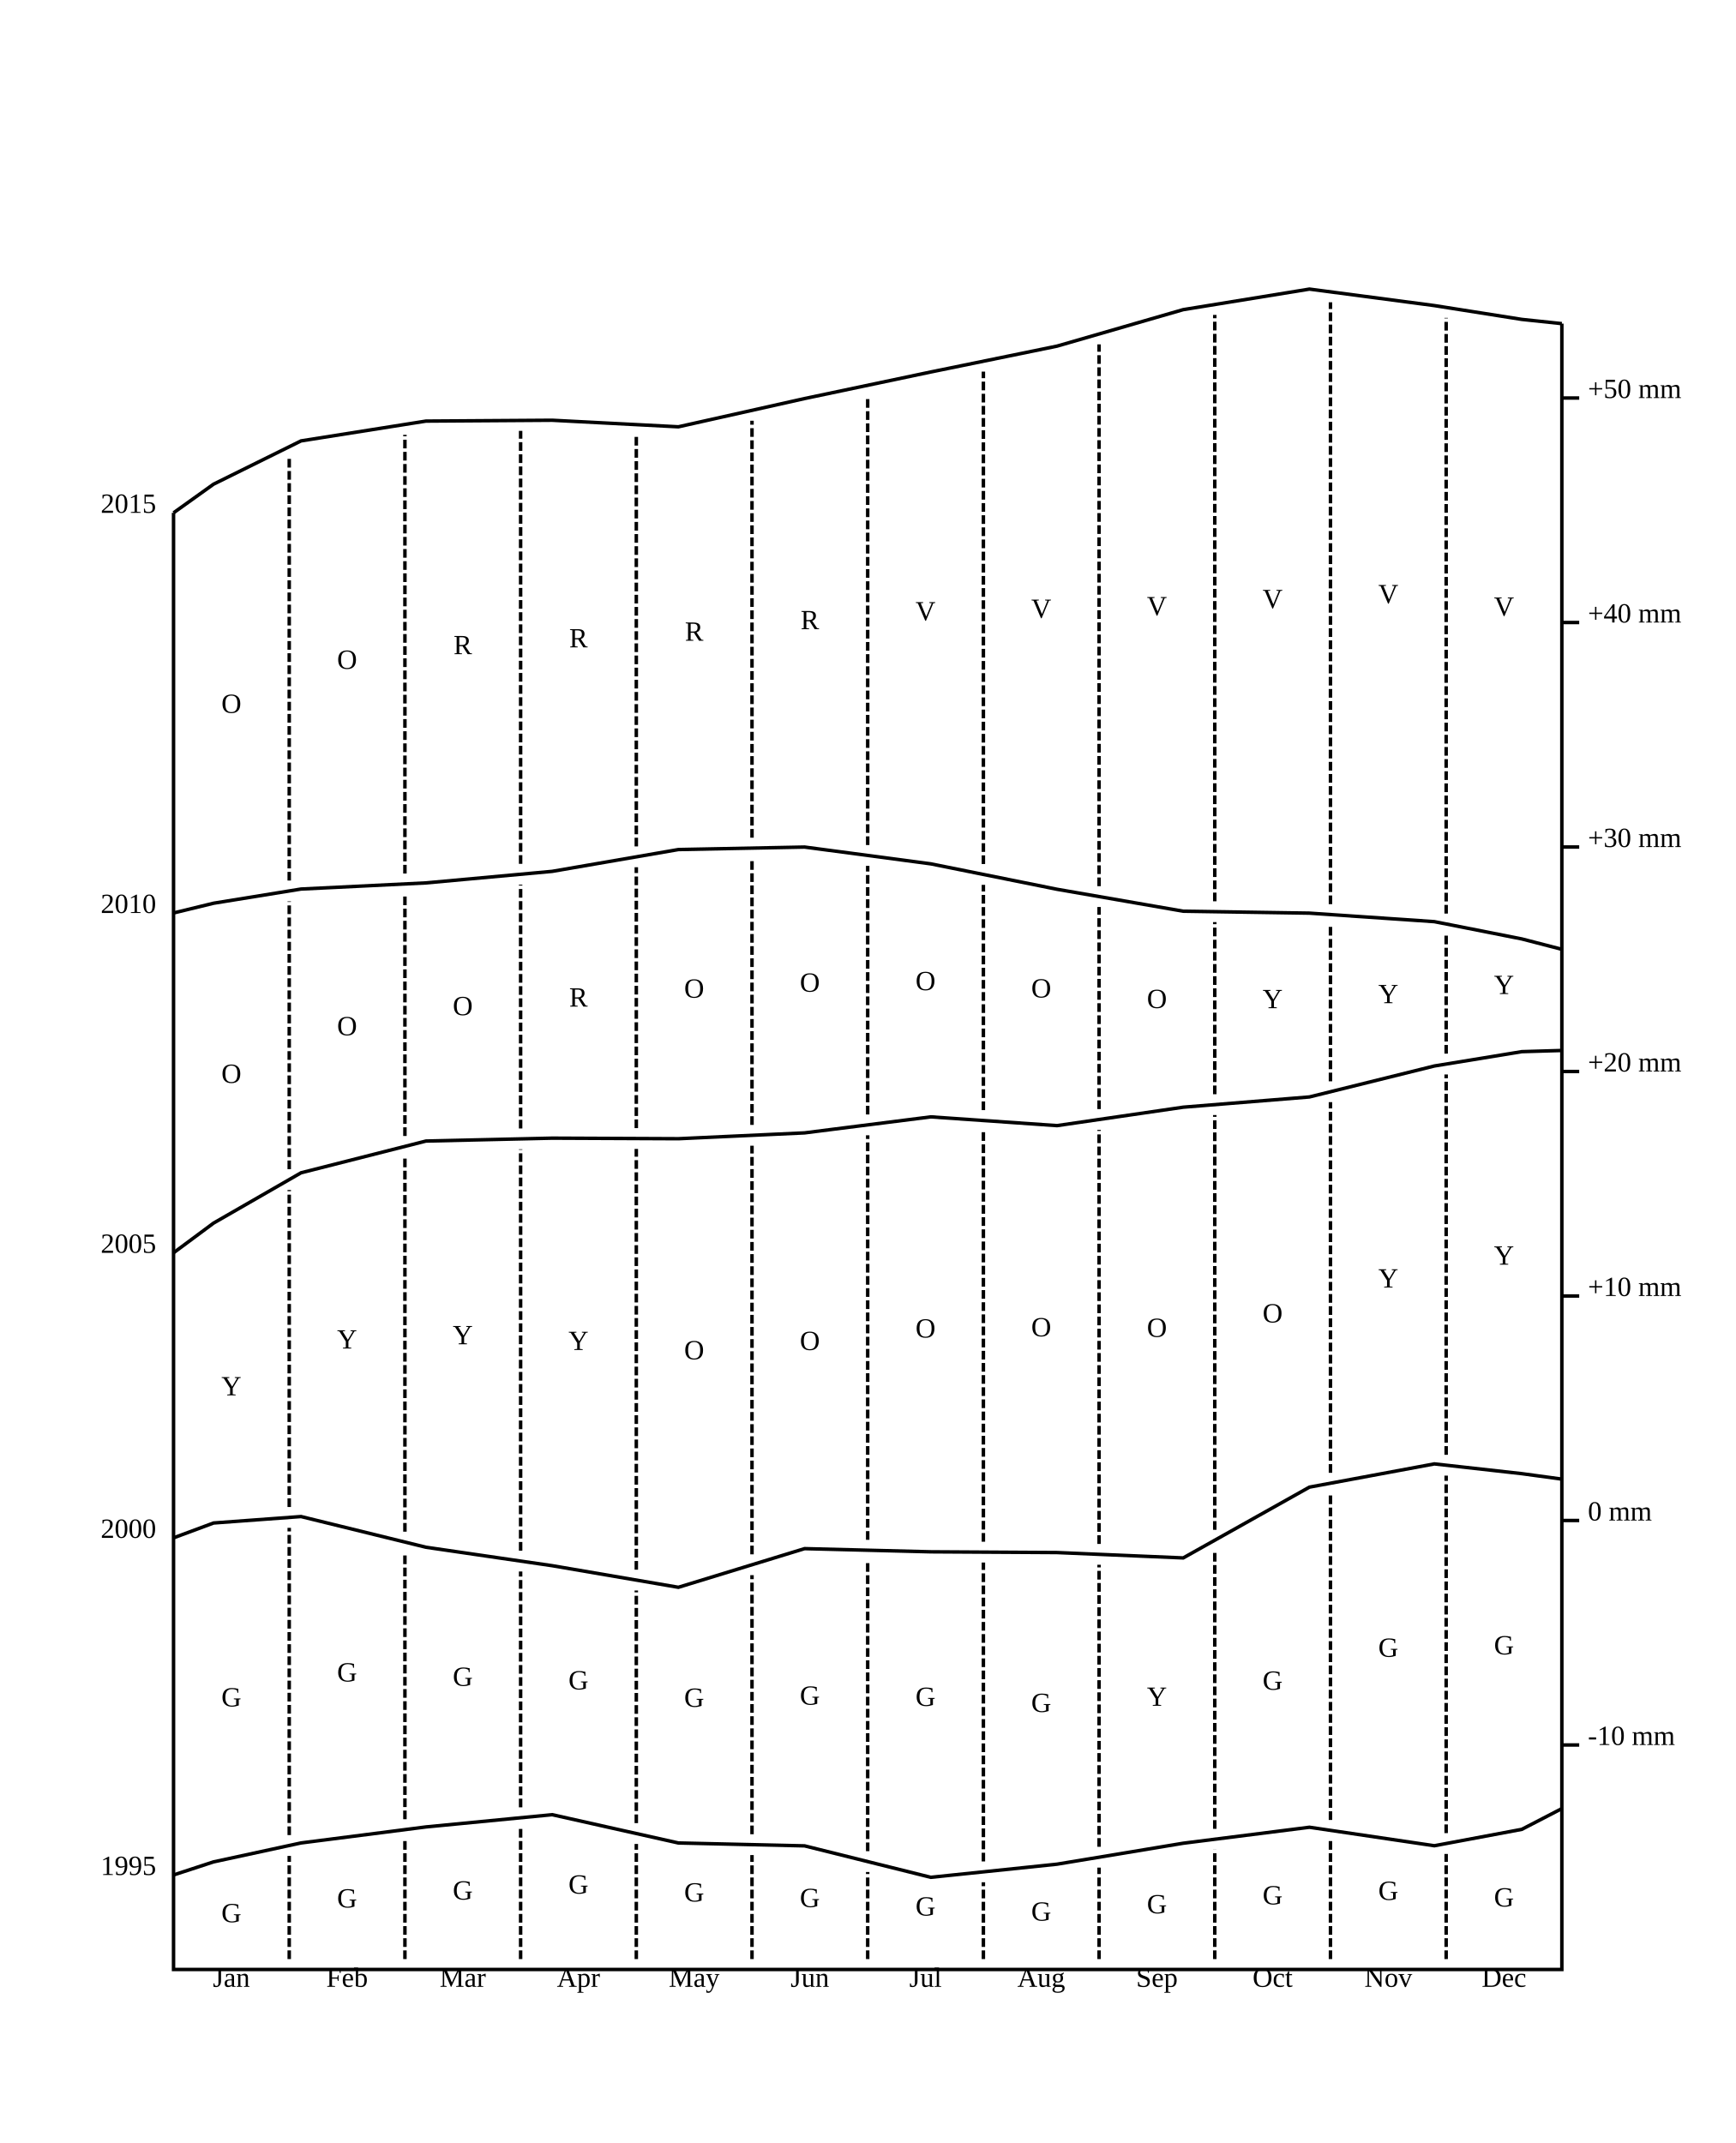
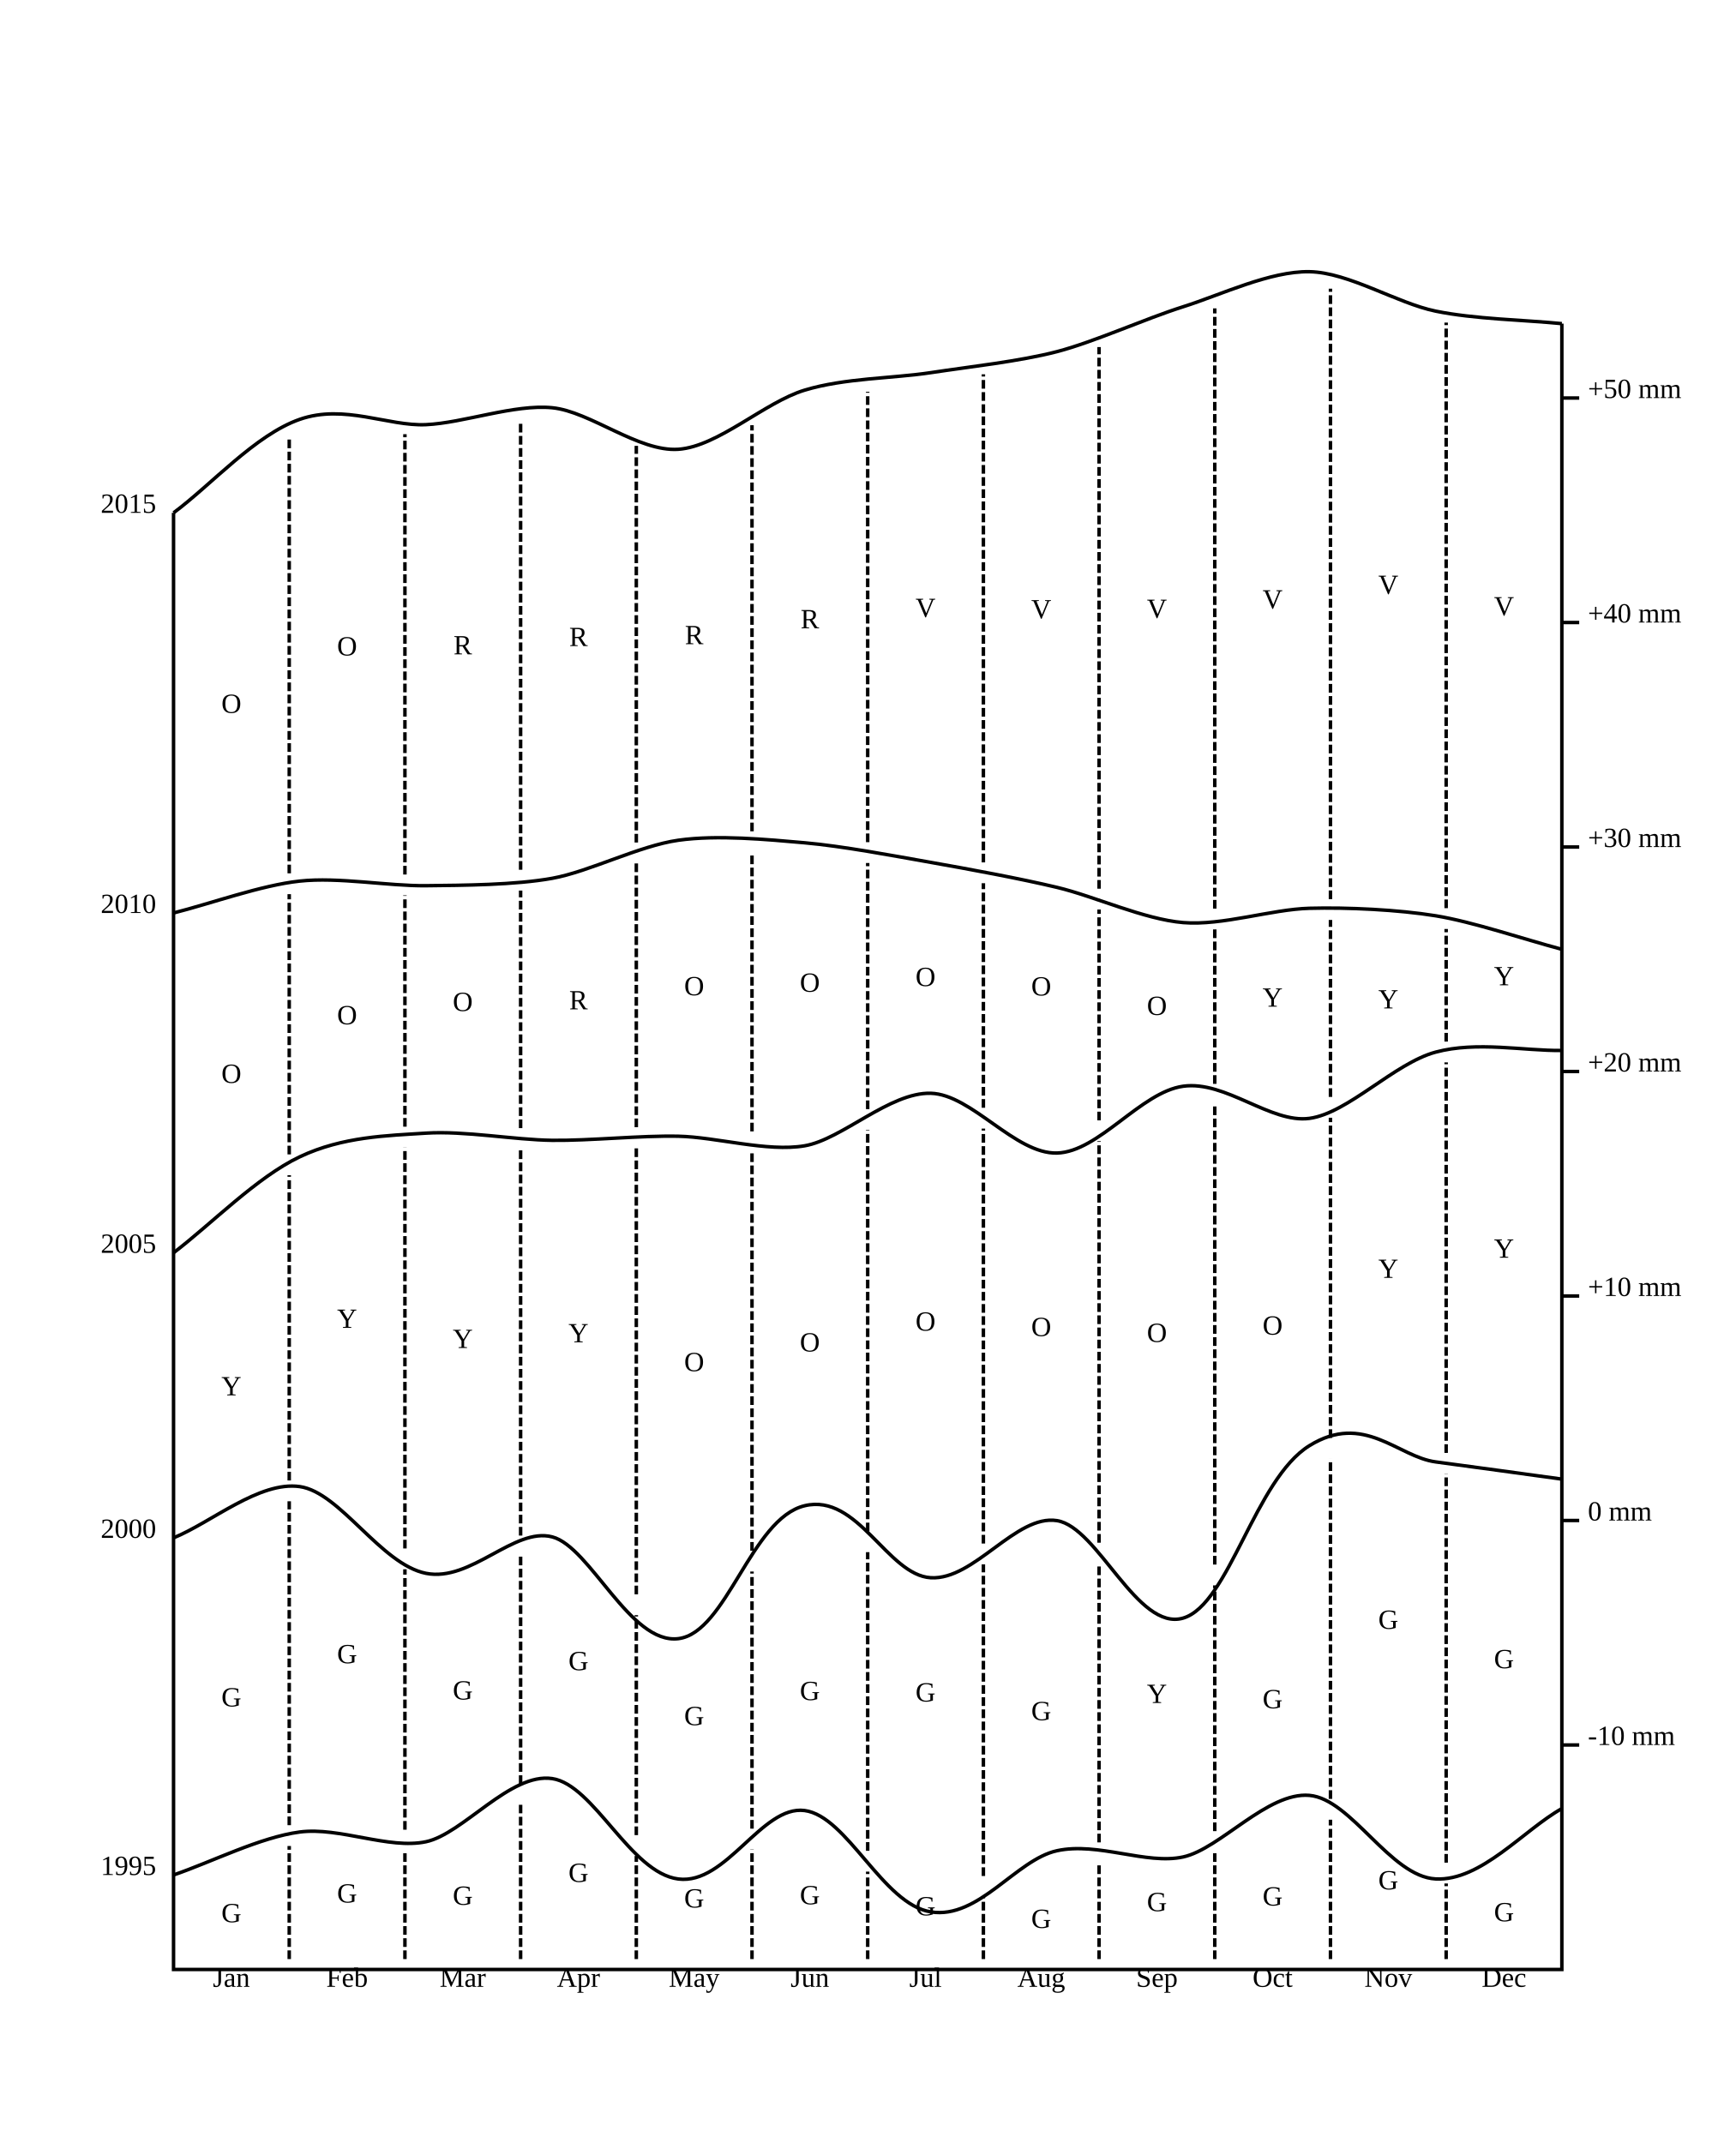
<svg xmlns="http://www.w3.org/2000/svg" baseProfile="full" height="1235" version="1.1" width="1000">
  <defs />
  <g id="axis">
    <line stroke="#000000" stroke-width="2" x1="900" x2="910" y1="1005.625" y2="1005.625" />
    <line stroke="#000000" stroke-width="2" x1="900" x2="910" y1="876.25" y2="876.25" />
    <line stroke="#000000" stroke-width="2" x1="900" x2="910" y1="746.875" y2="746.875" />
    <line stroke="#000000" stroke-width="2" x1="900" x2="910" y1="617.5" y2="617.5" />
    <line stroke="#000000" stroke-width="2" x1="900" x2="910" y1="488.125" y2="488.125" />
    <line stroke="#000000" stroke-width="2" x1="900" x2="910" y1="358.75" y2="358.75" />
    <line stroke="#000000" stroke-width="2" x1="900" x2="910" y1="229.375" y2="229.375" />
    <polyline fill="none" points="100.0,295.529 100,1135 900,1135 900.0,186.509" stroke="#000000" stroke-width="2" />
  </g>
  <g id="data">
-     <line stroke="#000000" stroke-dasharray="5,2" stroke-width="2" x1="166.667" x2="166.667" y1="1129" y2="1069.553" />
-     <line stroke="#000000" stroke-dasharray="5,2" stroke-width="2" x1="233.333" x2="233.333" y1="1129" y2="1060.405" />
-     <line stroke="#000000" stroke-dasharray="5,2" stroke-width="2" x1="300.0" x2="300.0" y1="1129" y2="1053.56" />
-     <line stroke="#000000" stroke-dasharray="5,2" stroke-width="2" x1="366.667" x2="366.667" y1="1129" y2="1062.66" />
-     <line stroke="#000000" stroke-dasharray="5,2" stroke-width="2" x1="433.333" x2="433.333" y1="1129" y2="1069.064" />
-     <line stroke="#000000" stroke-dasharray="5,2" stroke-width="2" x1="500.0" x2="500.0" y1="1129" y2="1078.822" />
-     <line stroke="#000000" stroke-dasharray="5,2" stroke-width="2" x1="566.667" x2="566.667" y1="1129" y2="1084.731" />
-     <line stroke="#000000" stroke-dasharray="5,2" stroke-width="2" x1="633.333" x2="633.333" y1="1129" y2="1076.292" />
-     <line stroke="#000000" stroke-dasharray="5,2" stroke-width="2" x1="700.0" x2="700.0" y1="1129" y2="1065.942" />
-     <line stroke="#000000" stroke-dasharray="5,2" stroke-width="2" x1="766.667" x2="766.667" y1="1129" y2="1060.829" />
-     <line stroke="#000000" stroke-dasharray="5,2" stroke-width="2" x1="833.333" x2="833.333" y1="1129" y2="1068.415" />
-     <polyline fill="none" points="100.0,1080.533 123.07,1072.989 173.468,1062.081 245.456,1052.85 318.182,1045.797 390.909,1062.092 463.636,1063.759 536.364,1081.885 609.091,1074.315 681.818,1062.245 754.544,1053.034 826.532,1063.691 876.93,1054.238 900.0,1042.281" stroke="#000000" stroke-width="2" />
-     <line stroke="#000000" stroke-dasharray="5,2" stroke-width="2" x1="166.667" x2="166.667" y1="1057.553" y2="880.48" />
-     <line stroke="#000000" stroke-dasharray="5,2" stroke-width="2" x1="233.333" x2="233.333" y1="1048.405" y2="894.691" />
-     <line stroke="#000000" stroke-dasharray="5,2" stroke-width="2" x1="300.0" x2="300.0" y1="1041.56" y2="905.641" />
-     <line stroke="#000000" stroke-dasharray="5,2" stroke-width="2" x1="366.667" x2="366.667" y1="1050.66" y2="916.6" />
-     <line stroke="#000000" stroke-dasharray="5,2" stroke-width="2" x1="433.333" x2="433.333" y1="1057.064" y2="907.753" />
-     <line stroke="#000000" stroke-dasharray="5,2" stroke-width="2" x1="500.0" x2="500.0" y1="1066.822" y2="899.386" />
-     <line stroke="#000000" stroke-dasharray="5,2" stroke-width="2" x1="566.667" x2="566.667" y1="1072.731" y2="900.48" />
-     <line stroke="#000000" stroke-dasharray="5,2" stroke-width="2" x1="633.333" x2="633.333" y1="1064.292" y2="901.76" />
-     <line stroke="#000000" stroke-dasharray="5,2" stroke-width="2" x1="700.0" x2="700.0" y1="1053.942" y2="893.625" />
-     <line stroke="#000000" stroke-dasharray="5,2" stroke-width="2" x1="766.667" x2="766.667" y1="1048.829" y2="860.772" />
-     <line stroke="#000000" stroke-dasharray="5,2" stroke-width="2" x1="833.333" x2="833.333" y1="1056.415" y2="850.395" />
-     <polyline fill="none" points="100.0,886.255 123.07,877.693 173.468,873.979 245.456,891.67 318.182,902.298 390.909,914.751 463.636,892.469 536.364,894.302 609.091,894.728 681.818,897.824 754.544,857.028 826.532,843.635 876.93,849.264 900.0,852.402" stroke="#000000" stroke-width="2" />
-     <line stroke="#000000" stroke-dasharray="5,2" stroke-width="2" x1="166.667" x2="166.667" y1="868.48" y2="685.788" />
-     <line stroke="#000000" stroke-dasharray="5,2" stroke-width="2" x1="233.333" x2="233.333" y1="882.691" y2="666.66" />
-     <line stroke="#000000" stroke-dasharray="5,2" stroke-width="2" x1="300.0" x2="300.0" y1="893.641" y2="662.329" />
-     <line stroke="#000000" stroke-dasharray="5,2" stroke-width="2" x1="366.667" x2="366.667" y1="904.6" y2="662.127" />
-     <line stroke="#000000" stroke-dasharray="5,2" stroke-width="2" x1="433.333" x2="433.333" y1="895.753" y2="660.272" />
-     <line stroke="#000000" stroke-dasharray="5,2" stroke-width="2" x1="500.0" x2="500.0" y1="887.386" y2="654.259" />
-     <line stroke="#000000" stroke-dasharray="5,2" stroke-width="2" x1="566.667" x2="566.667" y1="888.48" y2="651.749" />
-     <line stroke="#000000" stroke-dasharray="5,2" stroke-width="2" x1="633.333" x2="633.333" y1="889.76" y2="651.151" />
-     <line stroke="#000000" stroke-dasharray="5,2" stroke-width="2" x1="700.0" x2="700.0" y1="881.625" y2="642.592" />
-     <line stroke="#000000" stroke-dasharray="5,2" stroke-width="2" x1="766.667" x2="766.667" y1="848.772" y2="635.158" />
-     <line stroke="#000000" stroke-dasharray="5,2" stroke-width="2" x1="833.333" x2="833.333" y1="838.395" y2="619.207" />
-     <polyline fill="none" points="100.0,721.983 123.07,704.86 173.468,675.876 245.456,657.579 318.182,655.912 390.909,656.234 463.636,652.871 536.364,643.647 609.091,648.691 681.818,638.069 754.544,632.163 826.532,614.321 876.93,606.061 900.0,605.382" stroke="#000000" stroke-width="2" />
-     <line stroke="#000000" stroke-dasharray="5,2" stroke-width="2" x1="166.667" x2="166.667" y1="673.788" y2="519.451" />
-     <line stroke="#000000" stroke-dasharray="5,2" stroke-width="2" x1="233.333" x2="233.333" y1="654.66" y2="515.408" />
-     <line stroke="#000000" stroke-dasharray="5,2" stroke-width="2" x1="300.0" x2="300.0" y1="650.329" y2="509.822" />
-     <line stroke="#000000" stroke-dasharray="5,2" stroke-width="2" x1="366.667" x2="366.667" y1="650.127" y2="499.781" />
-     <line stroke="#000000" stroke-dasharray="5,2" stroke-width="2" x1="433.333" x2="433.333" y1="648.272" y2="494.755" />
-     <line stroke="#000000" stroke-dasharray="5,2" stroke-width="2" x1="500.0" x2="500.0" y1="642.259" y2="498.991" />
-     <line stroke="#000000" stroke-dasharray="5,2" stroke-width="2" x1="566.667" x2="566.667" y1="639.749" y2="509.933" />
-     <line stroke="#000000" stroke-dasharray="5,2" stroke-width="2" x1="633.333" x2="633.333" y1="639.151" y2="522.698" />
-     <line stroke="#000000" stroke-dasharray="5,2" stroke-width="2" x1="700.0" x2="700.0" y1="630.592" y2="531.404" />
-     <line stroke="#000000" stroke-dasharray="5,2" stroke-width="2" x1="766.667" x2="766.667" y1="623.158" y2="533.065" />
-     <line stroke="#000000" stroke-dasharray="5,2" stroke-width="2" x1="833.333" x2="833.333" y1="607.207" y2="538.489" />
-     <polyline fill="none" points="100.0,526.14 123.07,520.526 173.468,512.347 245.456,508.813 318.182,502.158 390.909,489.593 463.636,488.156 536.364,497.826 609.091,512.483 681.818,525.126 754.544,526.239 826.532,531.144 876.93,541.106 900.0,547.083" stroke="#000000" stroke-width="2" />
-     <line stroke="#000000" stroke-dasharray="5,2" stroke-width="2" x1="166.667" x2="166.667" y1="507.451" y2="263.45" />
-     <line stroke="#000000" stroke-dasharray="5,2" stroke-width="2" x1="233.333" x2="233.333" y1="503.408" y2="250.596" />
-     <line stroke="#000000" stroke-dasharray="5,2" stroke-width="2" x1="300.0" x2="300.0" y1="497.822" y2="248.309" />
-     <line stroke="#000000" stroke-dasharray="5,2" stroke-width="2" x1="366.667" x2="366.667" y1="487.781" y2="250.706" />
-     <line stroke="#000000" stroke-dasharray="5,2" stroke-width="2" x1="433.333" x2="433.333" y1="482.755" y2="242.468" />
-     <line stroke="#000000" stroke-dasharray="5,2" stroke-width="2" x1="500.0" x2="500.0" y1="486.991" y2="228.027" />
-     <line stroke="#000000" stroke-dasharray="5,2" stroke-width="2" x1="566.667" x2="566.667" y1="497.933" y2="214.161" />
-     <line stroke="#000000" stroke-dasharray="5,2" stroke-width="2" x1="633.333" x2="633.333" y1="510.698" y2="198.461" />
-     <line stroke="#000000" stroke-dasharray="5,2" stroke-width="2" x1="700.0" x2="700.0" y1="519.404" y2="181.483" />
-     <line stroke="#000000" stroke-dasharray="5,2" stroke-width="2" x1="766.667" x2="766.667" y1="521.065" y2="174.204" />
-     <line stroke="#000000" stroke-dasharray="5,2" stroke-width="2" x1="833.333" x2="833.333" y1="526.489" y2="183.182" />
-     <polyline fill="none" points="100.0,295.529 123.07,279.022 173.468,254.085 245.456,242.674 318.182,242.187 390.909,245.965 463.636,229.684 536.364,214.369 609.091,199.47 681.818,178.443 754.544,166.603 826.532,176.108 876.93,184.067 900.0,186.509" stroke="#000000" stroke-width="2" />
+     <line stroke="#000000" stroke-dasharray="5,2" stroke-width="2" x1="166.667" x2="166.667" y1="1129" y2="1063.842" />
+     <line stroke="#000000" stroke-dasharray="5,2" stroke-width="2" x1="233.333" x2="233.333" y1="1129" y2="1066.451" />
+     <line stroke="#000000" stroke-dasharray="5,2" stroke-width="2" x1="300.0" x2="300.0" y1="1129" y2="1040.088" />
+     <line stroke="#000000" stroke-dasharray="5,2" stroke-width="2" x1="366.667" x2="366.667" y1="1129" y2="1069.571" />
+     <line stroke="#000000" stroke-dasharray="5,2" stroke-width="2" x1="433.333" x2="433.333" y1="1129" y2="1065.844" />
+     <line stroke="#000000" stroke-dasharray="5,2" stroke-width="2" x1="500.0" x2="500.0" y1="1129" y2="1078.609" />
+     <line stroke="#000000" stroke-dasharray="5,2" stroke-width="2" x1="566.667" x2="566.667" y1="1129" y2="1093.126" />
+     <line stroke="#000000" stroke-dasharray="5,2" stroke-width="2" x1="633.333" x2="633.333" y1="1129" y2="1073.754" />
+     <line stroke="#000000" stroke-dasharray="5,2" stroke-width="2" x1="700.0" x2="700.0" y1="1129" y2="1067.272" />
+     <line stroke="#000000" stroke-dasharray="5,2" stroke-width="2" x1="766.667" x2="766.667" y1="1129" y2="1048.695" />
+     <line stroke="#000000" stroke-dasharray="5,2" stroke-width="2" x1="833.333" x2="833.333" y1="1129" y2="1085.441" />
+     <path d="M100.0,1080.533 C121.818,1073.107 149.877,1058.787 172.727,1055.779 S224.046,1065.918 245.455,1061.386 S294.045,1021.424 318.182,1024.988 S363.247,1079.36 390.909,1082.862 S439.022,1040.195 463.636,1043.402 S508.727,1097.415 536.364,1101.815 S585.4,1071.72 609.091,1066.561 S660.48,1074.818 681.818,1070.14 S730.362,1032.562 754.545,1034.67 S801.142,1081.451 827.273,1082.819 S878.182,1054.443 900.0,1042.281" fill="none" stroke="#000000" stroke-width="2" />
+     <line stroke="#000000" stroke-dasharray="5,2" stroke-width="2" x1="166.667" x2="166.667" y1="1051.842" y2="865.176" />
+     <line stroke="#000000" stroke-dasharray="5,2" stroke-width="2" x1="233.333" x2="233.333" y1="1054.451" y2="904.366" />
+     <line stroke="#000000" stroke-dasharray="5,2" stroke-width="2" x1="300.0" x2="300.0" y1="1028.088" y2="896.945" />
+     <line stroke="#000000" stroke-dasharray="5,2" stroke-width="2" x1="366.667" x2="366.667" y1="1057.571" y2="930.794" />
+     <line stroke="#000000" stroke-dasharray="5,2" stroke-width="2" x1="433.333" x2="433.333" y1="1053.844" y2="905.667" />
+     <line stroke="#000000" stroke-dasharray="5,2" stroke-width="2" x1="500.0" x2="500.0" y1="1066.609" y2="894.497" />
+     <line stroke="#000000" stroke-dasharray="5,2" stroke-width="2" x1="566.667" x2="566.667" y1="1081.126" y2="901.53" />
+     <line stroke="#000000" stroke-dasharray="5,2" stroke-width="2" x1="633.333" x2="633.333" y1="1061.754" y2="901.053" />
+     <line stroke="#000000" stroke-dasharray="5,2" stroke-width="2" x1="700.0" x2="700.0" y1="1055.272" y2="913.645" />
+     <line stroke="#000000" stroke-dasharray="5,2" stroke-width="2" x1="766.667" x2="766.667" y1="1036.695" y2="840.685" />
+     <line stroke="#000000" stroke-dasharray="5,2" stroke-width="2" x1="833.333" x2="833.333" y1="1073.441" y2="849.31" />
+     <path d="M100.0,886.255 C121.818,877.393 149.407,853.437 172.727,856.714 S219.491,901.523 245.455,906.696 S296.197,880.004 318.182,885.694 S363.091,947.775 390.909,944.344 S432.835,875.188 463.636,867.754 S511.289,907.761 536.364,909.241 S585.444,872.557 609.091,876.336 S655.395,940.335 681.818,932.485 S723.133,852.562 754.545,833.125 S805.465,839.593 827.273,842.483 S878.182,849.426 900.0,852.402" fill="none" stroke="#000000" stroke-width="2" />
+     <line stroke="#000000" stroke-dasharray="5,2" stroke-width="2" x1="166.667" x2="166.667" y1="853.176" y2="677.273" />
+     <line stroke="#000000" stroke-dasharray="5,2" stroke-width="2" x1="233.333" x2="233.333" y1="892.366" y2="661.299" />
+     <line stroke="#000000" stroke-dasharray="5,2" stroke-width="2" x1="300.0" x2="300.0" y1="884.945" y2="662.131" />
+     <line stroke="#000000" stroke-dasharray="5,2" stroke-width="2" x1="366.667" x2="366.667" y1="918.794" y2="661.591" />
+     <line stroke="#000000" stroke-dasharray="5,2" stroke-width="2" x1="433.333" x2="433.333" y1="893.667" y2="664.023" />
+     <line stroke="#000000" stroke-dasharray="5,2" stroke-width="2" x1="500.0" x2="500.0" y1="882.497" y2="651.186" />
+     <line stroke="#000000" stroke-dasharray="5,2" stroke-width="2" x1="566.667" x2="566.667" y1="889.53" y2="650.399" />
+     <line stroke="#000000" stroke-dasharray="5,2" stroke-width="2" x1="633.333" x2="633.333" y1="889.053" y2="657.655" />
+     <line stroke="#000000" stroke-dasharray="5,2" stroke-width="2" x1="700.0" x2="700.0" y1="901.645" y2="636.619" />
+     <line stroke="#000000" stroke-dasharray="5,2" stroke-width="2" x1="766.667" x2="766.667" y1="828.685" y2="644.15" />
+     <line stroke="#000000" stroke-dasharray="5,2" stroke-width="2" x1="833.333" x2="833.333" y1="837.31" y2="612.252" />
+     <path d="M100.0,721.983 C121.818,705.387 147.957,678.406 172.727,666.663 S223.303,654.473 245.455,653.026 S296.33,656.899 318.182,657.166 S369.085,654.329 390.909,654.803 S442.066,663.994 463.636,660.323 S512.74,629.373 536.364,630.049 S584.959,665.163 609.091,664.489 S657.361,629.346 681.818,625.987 S732.233,647.529 754.545,644.514 S803.476,612.733 827.273,606.331 S878.182,605.667 900.0,605.382" fill="none" stroke="#000000" stroke-width="2" />
+     <line stroke="#000000" stroke-dasharray="5,2" stroke-width="2" x1="166.667" x2="166.667" y1="665.273" y2="515.299" />
+     <line stroke="#000000" stroke-dasharray="5,2" stroke-width="2" x1="233.333" x2="233.333" y1="649.299" y2="515.979" />
+     <line stroke="#000000" stroke-dasharray="5,2" stroke-width="2" x1="300.0" x2="300.0" y1="650.131" y2="513.235" />
+     <line stroke="#000000" stroke-dasharray="5,2" stroke-width="2" x1="366.667" x2="366.667" y1="649.591" y2="497.541" />
+     <line stroke="#000000" stroke-dasharray="5,2" stroke-width="2" x1="433.333" x2="433.333" y1="652.023" y2="491.079" />
+     <line stroke="#000000" stroke-dasharray="5,2" stroke-width="2" x1="500.0" x2="500.0" y1="639.186" y2="497.338" />
+     <line stroke="#000000" stroke-dasharray="5,2" stroke-width="2" x1="566.667" x2="566.667" y1="638.399" y2="508.989" />
+     <line stroke="#000000" stroke-dasharray="5,2" stroke-width="2" x1="633.333" x2="633.333" y1="645.655" y2="524.154" />
+     <line stroke="#000000" stroke-dasharray="5,2" stroke-width="2" x1="700.0" x2="700.0" y1="624.619" y2="535.622" />
+     <line stroke="#000000" stroke-dasharray="5,2" stroke-width="2" x1="766.667" x2="766.667" y1="632.15" y2="530.163" />
+     <line stroke="#000000" stroke-dasharray="5,2" stroke-width="2" x1="833.333" x2="833.333" y1="600.252" y2="535.367" />
+     <path d="M100.0,526.14 C121.818,520.628 150.354,510.186 172.727,507.768 S223.623,510.66 245.455,510.421 S296.672,510.046 318.182,506.173 S368.342,487.403 390.909,484.225 S441.897,483.781 463.636,485.688 S514.621,493.145 536.364,496.987 S587.456,506.231 609.091,511.391 S659.244,529.811 681.818,531.681 S732.596,524.037 754.545,523.444 S805.699,524.251 827.273,527.757 S878.182,541.285 900.0,547.083" fill="none" stroke="#000000" stroke-width="2" />
+     <line stroke="#000000" stroke-dasharray="5,2" stroke-width="2" x1="166.667" x2="166.667" y1="503.299" y2="252.154" />
+     <line stroke="#000000" stroke-dasharray="5,2" stroke-width="2" x1="233.333" x2="233.333" y1="503.979" y2="250.217" />
+     <line stroke="#000000" stroke-dasharray="5,2" stroke-width="2" x1="300.0" x2="300.0" y1="501.235" y2="243.418" />
+     <line stroke="#000000" stroke-dasharray="5,2" stroke-width="2" x1="366.667" x2="366.667" y1="485.541" y2="256.938" />
+     <line stroke="#000000" stroke-dasharray="5,2" stroke-width="2" x1="433.333" x2="433.333" y1="479.079" y2="245.042" />
+     <line stroke="#000000" stroke-dasharray="5,2" stroke-width="2" x1="500.0" x2="500.0" y1="485.338" y2="225.801" />
+     <line stroke="#000000" stroke-dasharray="5,2" stroke-width="2" x1="566.667" x2="566.667" y1="496.989" y2="215.706" />
+     <line stroke="#000000" stroke-dasharray="5,2" stroke-width="2" x1="633.333" x2="633.333" y1="512.154" y2="200.012" />
+     <line stroke="#000000" stroke-dasharray="5,2" stroke-width="2" x1="700.0" x2="700.0" y1="523.622" y2="177.717" />
+     <line stroke="#000000" stroke-dasharray="5,2" stroke-width="2" x1="766.667" x2="766.667" y1="518.163" y2="166.368" />
+     <line stroke="#000000" stroke-dasharray="5,2" stroke-width="2" x1="833.333" x2="833.333" y1="523.367" y2="185.907" />
+     <path d="M100.0,295.529 C121.818,279.37 147.095,250.618 172.727,241.666 S223.64,245.73 245.455,244.727 S296.273,232.844 318.182,234.981 S367.995,260.512 390.909,258.916 S440.582,231.846 463.636,224.847 S514.589,218.08 536.364,214.756 S587.69,208.227 609.091,202.637 S659.741,183.753 681.818,176.762 S731.906,156.184 754.545,156.58 S804.883,174.7 827.273,179.307 S878.182,184.348 900.0,186.509" fill="none" stroke="#000000" stroke-width="2" />
  </g>
  <g id="labels">
    <text alignment-baseline="middle" font-size="16" x="915" y="1005.625">-10 mm</text>
    <text alignment-baseline="middle" font-size="16" x="915" y="876.25">0 mm</text>
    <text alignment-baseline="middle" font-size="16" x="915" y="746.875">+10 mm</text>
    <text alignment-baseline="middle" font-size="16" x="915" y="617.5">+20 mm</text>
    <text alignment-baseline="middle" font-size="16" x="915" y="488.125">+30 mm</text>
    <text alignment-baseline="middle" font-size="16" x="915" y="358.75">+40 mm</text>
    <text alignment-baseline="middle" font-size="16" x="915" y="229.375">+50 mm</text>
    <text alignment-baseline="before-edge" font-size="16" text-anchor="middle" x="133.333" y="1145">Jan</text>
    <text alignment-baseline="before-edge" font-size="16" text-anchor="middle" x="200.0" y="1145">Feb</text>
    <text alignment-baseline="before-edge" font-size="16" text-anchor="middle" x="266.667" y="1145">Mar</text>
    <text alignment-baseline="before-edge" font-size="16" text-anchor="middle" x="333.333" y="1145">Apr</text>
    <text alignment-baseline="before-edge" font-size="16" text-anchor="middle" x="400.0" y="1145">May</text>
    <text alignment-baseline="before-edge" font-size="16" text-anchor="middle" x="466.667" y="1145">Jun</text>
    <text alignment-baseline="before-edge" font-size="16" text-anchor="middle" x="533.333" y="1145">Jul</text>
    <text alignment-baseline="before-edge" font-size="16" text-anchor="middle" x="600.0" y="1145">Aug</text>
    <text alignment-baseline="before-edge" font-size="16" text-anchor="middle" x="666.667" y="1145">Sep</text>
    <text alignment-baseline="before-edge" font-size="16" text-anchor="middle" x="733.333" y="1145">Oct</text>
    <text alignment-baseline="before-edge" font-size="16" text-anchor="middle" x="800.0" y="1145">Nov</text>
    <text alignment-baseline="before-edge" font-size="16" text-anchor="middle" x="866.667" y="1145">Dec</text>
    <text alignment-baseline="middle" font-size="16" text-anchor="end" x="90.0" y="1080.533">1995</text>
    <text alignment-baseline="middle" font-size="16" text-anchor="middle" x="133.333" y="1107.767">G</text>
-     <text alignment-baseline="middle" font-size="16" text-anchor="middle" x="200.0" y="1099.277">G</text>
-     <text alignment-baseline="middle" font-size="16" text-anchor="middle" x="266.667" y="1094.702">G</text>
-     <text alignment-baseline="middle" font-size="16" text-anchor="middle" x="333.333" y="1091.28">G</text>
-     <text alignment-baseline="middle" font-size="16" text-anchor="middle" x="400.0" y="1095.83">G</text>
-     <text alignment-baseline="middle" font-size="16" text-anchor="middle" x="466.667" y="1099.032">G</text>
-     <text alignment-baseline="middle" font-size="16" text-anchor="middle" x="533.333" y="1103.911">G</text>
-     <text alignment-baseline="middle" font-size="16" text-anchor="middle" x="600.0" y="1106.865">G</text>
-     <text alignment-baseline="middle" font-size="16" text-anchor="middle" x="666.667" y="1102.646">G</text>
-     <text alignment-baseline="middle" font-size="16" text-anchor="middle" x="733.333" y="1097.471">G</text>
-     <text alignment-baseline="middle" font-size="16" text-anchor="middle" x="800.0" y="1094.914">G</text>
-     <text alignment-baseline="middle" font-size="16" text-anchor="middle" x="866.667" y="1098.708">G</text>
+     <text alignment-baseline="middle" font-size="16" text-anchor="middle" x="200.0" y="1096.421">G</text>
+     <text alignment-baseline="middle" font-size="16" text-anchor="middle" x="266.667" y="1097.726">G</text>
+     <text alignment-baseline="middle" font-size="16" text-anchor="middle" x="333.333" y="1084.544">G</text>
+     <text alignment-baseline="middle" font-size="16" text-anchor="middle" x="400.0" y="1099.285">G</text>
+     <text alignment-baseline="middle" font-size="16" text-anchor="middle" x="466.667" y="1097.422">G</text>
+     <text alignment-baseline="middle" font-size="16" text-anchor="middle" x="533.333" y="1103.804">G</text>
+     <text alignment-baseline="middle" font-size="16" text-anchor="middle" x="600.0" y="1111.063">G</text>
+     <text alignment-baseline="middle" font-size="16" text-anchor="middle" x="666.667" y="1101.377">G</text>
+     <text alignment-baseline="middle" font-size="16" text-anchor="middle" x="733.333" y="1098.136">G</text>
+     <text alignment-baseline="middle" font-size="16" text-anchor="middle" x="800.0" y="1088.847">G</text>
+     <text alignment-baseline="middle" font-size="16" text-anchor="middle" x="866.667" y="1107.22">G</text>
    <text alignment-baseline="middle" font-size="16" text-anchor="end" x="90.0" y="886.255">2000</text>
    <text alignment-baseline="middle" font-size="16" text-anchor="middle" x="133.333" y="983.394">G</text>
-     <text alignment-baseline="middle" font-size="16" text-anchor="middle" x="200.0" y="969.017">G</text>
-     <text alignment-baseline="middle" font-size="16" text-anchor="middle" x="266.667" y="971.548">G</text>
-     <text alignment-baseline="middle" font-size="16" text-anchor="middle" x="333.333" y="973.6">G</text>
-     <text alignment-baseline="middle" font-size="16" text-anchor="middle" x="400.0" y="983.63">G</text>
-     <text alignment-baseline="middle" font-size="16" text-anchor="middle" x="466.667" y="982.409">G</text>
-     <text alignment-baseline="middle" font-size="16" text-anchor="middle" x="533.333" y="983.104">G</text>
-     <text alignment-baseline="middle" font-size="16" text-anchor="middle" x="600.0" y="986.605">G</text>
-     <text alignment-baseline="middle" font-size="16" text-anchor="middle" x="666.667" y="983.026">Y</text>
-     <text alignment-baseline="middle" font-size="16" text-anchor="middle" x="733.333" y="973.783">G</text>
-     <text alignment-baseline="middle" font-size="16" text-anchor="middle" x="800.0" y="954.801">G</text>
-     <text alignment-baseline="middle" font-size="16" text-anchor="middle" x="866.667" y="953.405">G</text>
+     <text alignment-baseline="middle" font-size="16" text-anchor="middle" x="200.0" y="958.509">G</text>
+     <text alignment-baseline="middle" font-size="16" text-anchor="middle" x="266.667" y="979.409">G</text>
+     <text alignment-baseline="middle" font-size="16" text-anchor="middle" x="333.333" y="962.516">G</text>
+     <text alignment-baseline="middle" font-size="16" text-anchor="middle" x="400.0" y="994.183">G</text>
+     <text alignment-baseline="middle" font-size="16" text-anchor="middle" x="466.667" y="979.755">G</text>
+     <text alignment-baseline="middle" font-size="16" text-anchor="middle" x="533.333" y="980.553">G</text>
+     <text alignment-baseline="middle" font-size="16" text-anchor="middle" x="600.0" y="991.328">G</text>
+     <text alignment-baseline="middle" font-size="16" text-anchor="middle" x="666.667" y="981.403">Y</text>
+     <text alignment-baseline="middle" font-size="16" text-anchor="middle" x="733.333" y="984.459">G</text>
+     <text alignment-baseline="middle" font-size="16" text-anchor="middle" x="800.0" y="938.69">G</text>
+     <text alignment-baseline="middle" font-size="16" text-anchor="middle" x="866.667" y="961.375">G</text>
    <text alignment-baseline="middle" font-size="16" text-anchor="end" x="90.0" y="721.983">2005</text>
    <text alignment-baseline="middle" font-size="16" text-anchor="middle" x="133.333" y="804.119">Y</text>
-     <text alignment-baseline="middle" font-size="16" text-anchor="middle" x="200.0" y="777.134">Y</text>
-     <text alignment-baseline="middle" font-size="16" text-anchor="middle" x="266.667" y="774.675">Y</text>
-     <text alignment-baseline="middle" font-size="16" text-anchor="middle" x="333.333" y="777.985">Y</text>
-     <text alignment-baseline="middle" font-size="16" text-anchor="middle" x="400.0" y="783.363">O</text>
-     <text alignment-baseline="middle" font-size="16" text-anchor="middle" x="466.667" y="778.013">O</text>
-     <text alignment-baseline="middle" font-size="16" text-anchor="middle" x="533.333" y="770.822">O</text>
-     <text alignment-baseline="middle" font-size="16" text-anchor="middle" x="600.0" y="770.114">O</text>
-     <text alignment-baseline="middle" font-size="16" text-anchor="middle" x="666.667" y="770.455">O</text>
-     <text alignment-baseline="middle" font-size="16" text-anchor="middle" x="733.333" y="762.109">O</text>
-     <text alignment-baseline="middle" font-size="16" text-anchor="middle" x="800.0" y="741.965">Y</text>
-     <text alignment-baseline="middle" font-size="16" text-anchor="middle" x="866.667" y="728.801">Y</text>
+     <text alignment-baseline="middle" font-size="16" text-anchor="middle" x="200.0" y="765.224">Y</text>
+     <text alignment-baseline="middle" font-size="16" text-anchor="middle" x="266.667" y="776.832">Y</text>
+     <text alignment-baseline="middle" font-size="16" text-anchor="middle" x="333.333" y="773.538">Y</text>
+     <text alignment-baseline="middle" font-size="16" text-anchor="middle" x="400.0" y="790.193">O</text>
+     <text alignment-baseline="middle" font-size="16" text-anchor="middle" x="466.667" y="778.845">O</text>
+     <text alignment-baseline="middle" font-size="16" text-anchor="middle" x="533.333" y="766.842">O</text>
+     <text alignment-baseline="middle" font-size="16" text-anchor="middle" x="600.0" y="769.965">O</text>
+     <text alignment-baseline="middle" font-size="16" text-anchor="middle" x="666.667" y="773.354">O</text>
+     <text alignment-baseline="middle" font-size="16" text-anchor="middle" x="733.333" y="769.132">O</text>
+     <text alignment-baseline="middle" font-size="16" text-anchor="middle" x="800.0" y="736.417">Y</text>
+     <text alignment-baseline="middle" font-size="16" text-anchor="middle" x="866.667" y="724.781">Y</text>
    <text alignment-baseline="middle" font-size="16" text-anchor="end" x="90.0" y="526.14">2010</text>
    <text alignment-baseline="middle" font-size="16" text-anchor="middle" x="133.333" y="624.061">O</text>
-     <text alignment-baseline="middle" font-size="16" text-anchor="middle" x="200.0" y="596.619">O</text>
-     <text alignment-baseline="middle" font-size="16" text-anchor="middle" x="266.667" y="585.034">O</text>
-     <text alignment-baseline="middle" font-size="16" text-anchor="middle" x="333.333" y="580.075">R</text>
-     <text alignment-baseline="middle" font-size="16" text-anchor="middle" x="400.0" y="574.954">O</text>
-     <text alignment-baseline="middle" font-size="16" text-anchor="middle" x="466.667" y="571.513">O</text>
-     <text alignment-baseline="middle" font-size="16" text-anchor="middle" x="533.333" y="570.625">O</text>
-     <text alignment-baseline="middle" font-size="16" text-anchor="middle" x="600.0" y="574.841">O</text>
-     <text alignment-baseline="middle" font-size="16" text-anchor="middle" x="666.667" y="580.924">O</text>
-     <text alignment-baseline="middle" font-size="16" text-anchor="middle" x="733.333" y="580.998">Y</text>
-     <text alignment-baseline="middle" font-size="16" text-anchor="middle" x="800.0" y="578.112">Y</text>
-     <text alignment-baseline="middle" font-size="16" text-anchor="middle" x="866.667" y="572.848">Y</text>
+     <text alignment-baseline="middle" font-size="16" text-anchor="middle" x="200.0" y="590.286">O</text>
+     <text alignment-baseline="middle" font-size="16" text-anchor="middle" x="266.667" y="582.639">O</text>
+     <text alignment-baseline="middle" font-size="16" text-anchor="middle" x="333.333" y="581.683">R</text>
+     <text alignment-baseline="middle" font-size="16" text-anchor="middle" x="400.0" y="573.566">O</text>
+     <text alignment-baseline="middle" font-size="16" text-anchor="middle" x="466.667" y="571.551">O</text>
+     <text alignment-baseline="middle" font-size="16" text-anchor="middle" x="533.333" y="568.262">O</text>
+     <text alignment-baseline="middle" font-size="16" text-anchor="middle" x="600.0" y="573.694">O</text>
+     <text alignment-baseline="middle" font-size="16" text-anchor="middle" x="666.667" y="584.905">O</text>
+     <text alignment-baseline="middle" font-size="16" text-anchor="middle" x="733.333" y="580.12">Y</text>
+     <text alignment-baseline="middle" font-size="16" text-anchor="middle" x="800.0" y="581.156">Y</text>
+     <text alignment-baseline="middle" font-size="16" text-anchor="middle" x="866.667" y="567.809">Y</text>
    <text alignment-baseline="middle" font-size="16" text-anchor="end" x="90.0" y="295.529">2015</text>
    <text alignment-baseline="middle" font-size="16" text-anchor="middle" x="133.333" y="410.834">O</text>
-     <text alignment-baseline="middle" font-size="16" text-anchor="middle" x="200.0" y="385.451">O</text>
-     <text alignment-baseline="middle" font-size="16" text-anchor="middle" x="266.667" y="377.002">R</text>
-     <text alignment-baseline="middle" font-size="16" text-anchor="middle" x="333.333" y="373.065">R</text>
-     <text alignment-baseline="middle" font-size="16" text-anchor="middle" x="400.0" y="369.244">R</text>
-     <text alignment-baseline="middle" font-size="16" text-anchor="middle" x="466.667" y="362.611">R</text>
-     <text alignment-baseline="middle" font-size="16" text-anchor="middle" x="533.333" y="357.509">V</text>
-     <text alignment-baseline="middle" font-size="16" text-anchor="middle" x="600.0" y="356.047">V</text>
-     <text alignment-baseline="middle" font-size="16" text-anchor="middle" x="666.667" y="354.579">V</text>
-     <text alignment-baseline="middle" font-size="16" text-anchor="middle" x="733.333" y="350.444">V</text>
-     <text alignment-baseline="middle" font-size="16" text-anchor="middle" x="800.0" y="347.635">V</text>
-     <text alignment-baseline="middle" font-size="16" text-anchor="middle" x="866.667" y="354.835">V</text>
+     <text alignment-baseline="middle" font-size="16" text-anchor="middle" x="200.0" y="377.727">O</text>
+     <text alignment-baseline="middle" font-size="16" text-anchor="middle" x="266.667" y="377.098">R</text>
+     <text alignment-baseline="middle" font-size="16" text-anchor="middle" x="333.333" y="372.326">R</text>
+     <text alignment-baseline="middle" font-size="16" text-anchor="middle" x="400.0" y="371.239">R</text>
+     <text alignment-baseline="middle" font-size="16" text-anchor="middle" x="466.667" y="362.06">R</text>
+     <text alignment-baseline="middle" font-size="16" text-anchor="middle" x="533.333" y="355.57">V</text>
+     <text alignment-baseline="middle" font-size="16" text-anchor="middle" x="600.0" y="356.348">V</text>
+     <text alignment-baseline="middle" font-size="16" text-anchor="middle" x="666.667" y="356.083">V</text>
+     <text alignment-baseline="middle" font-size="16" text-anchor="middle" x="733.333" y="350.669">V</text>
+     <text alignment-baseline="middle" font-size="16" text-anchor="middle" x="800.0" y="342.265">V</text>
+     <text alignment-baseline="middle" font-size="16" text-anchor="middle" x="866.667" y="354.637">V</text>
  </g>
</svg>
